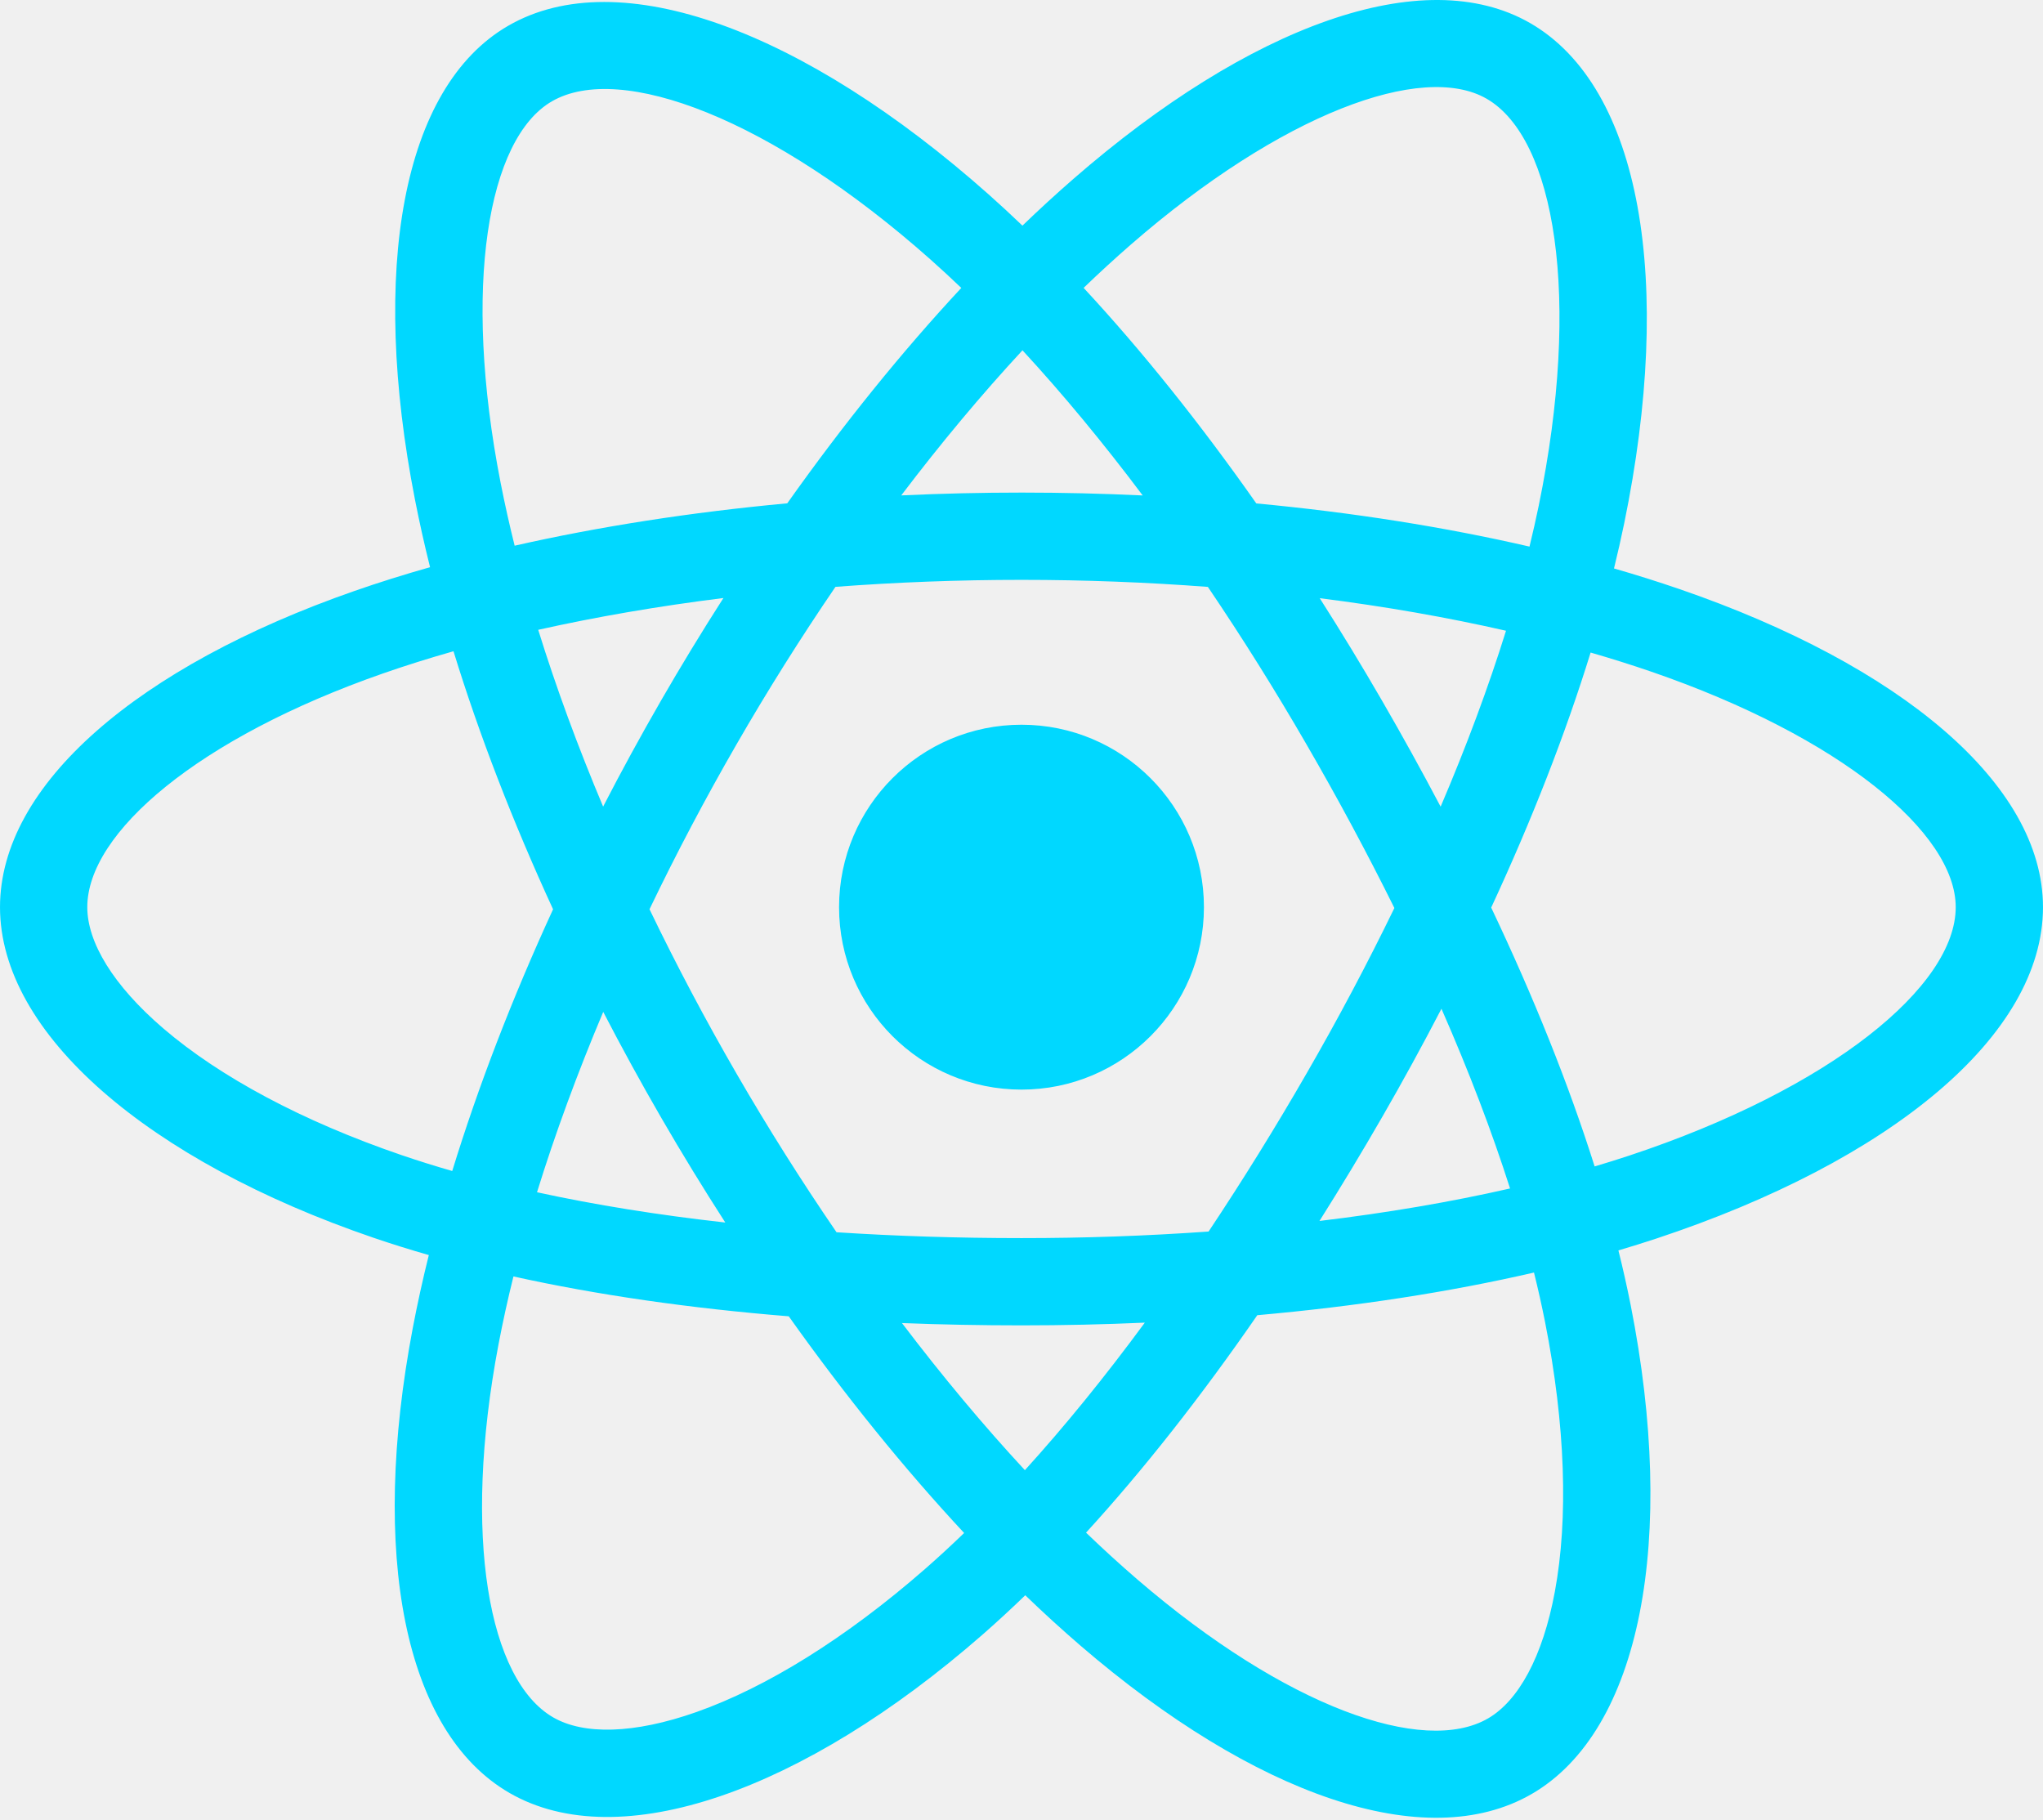
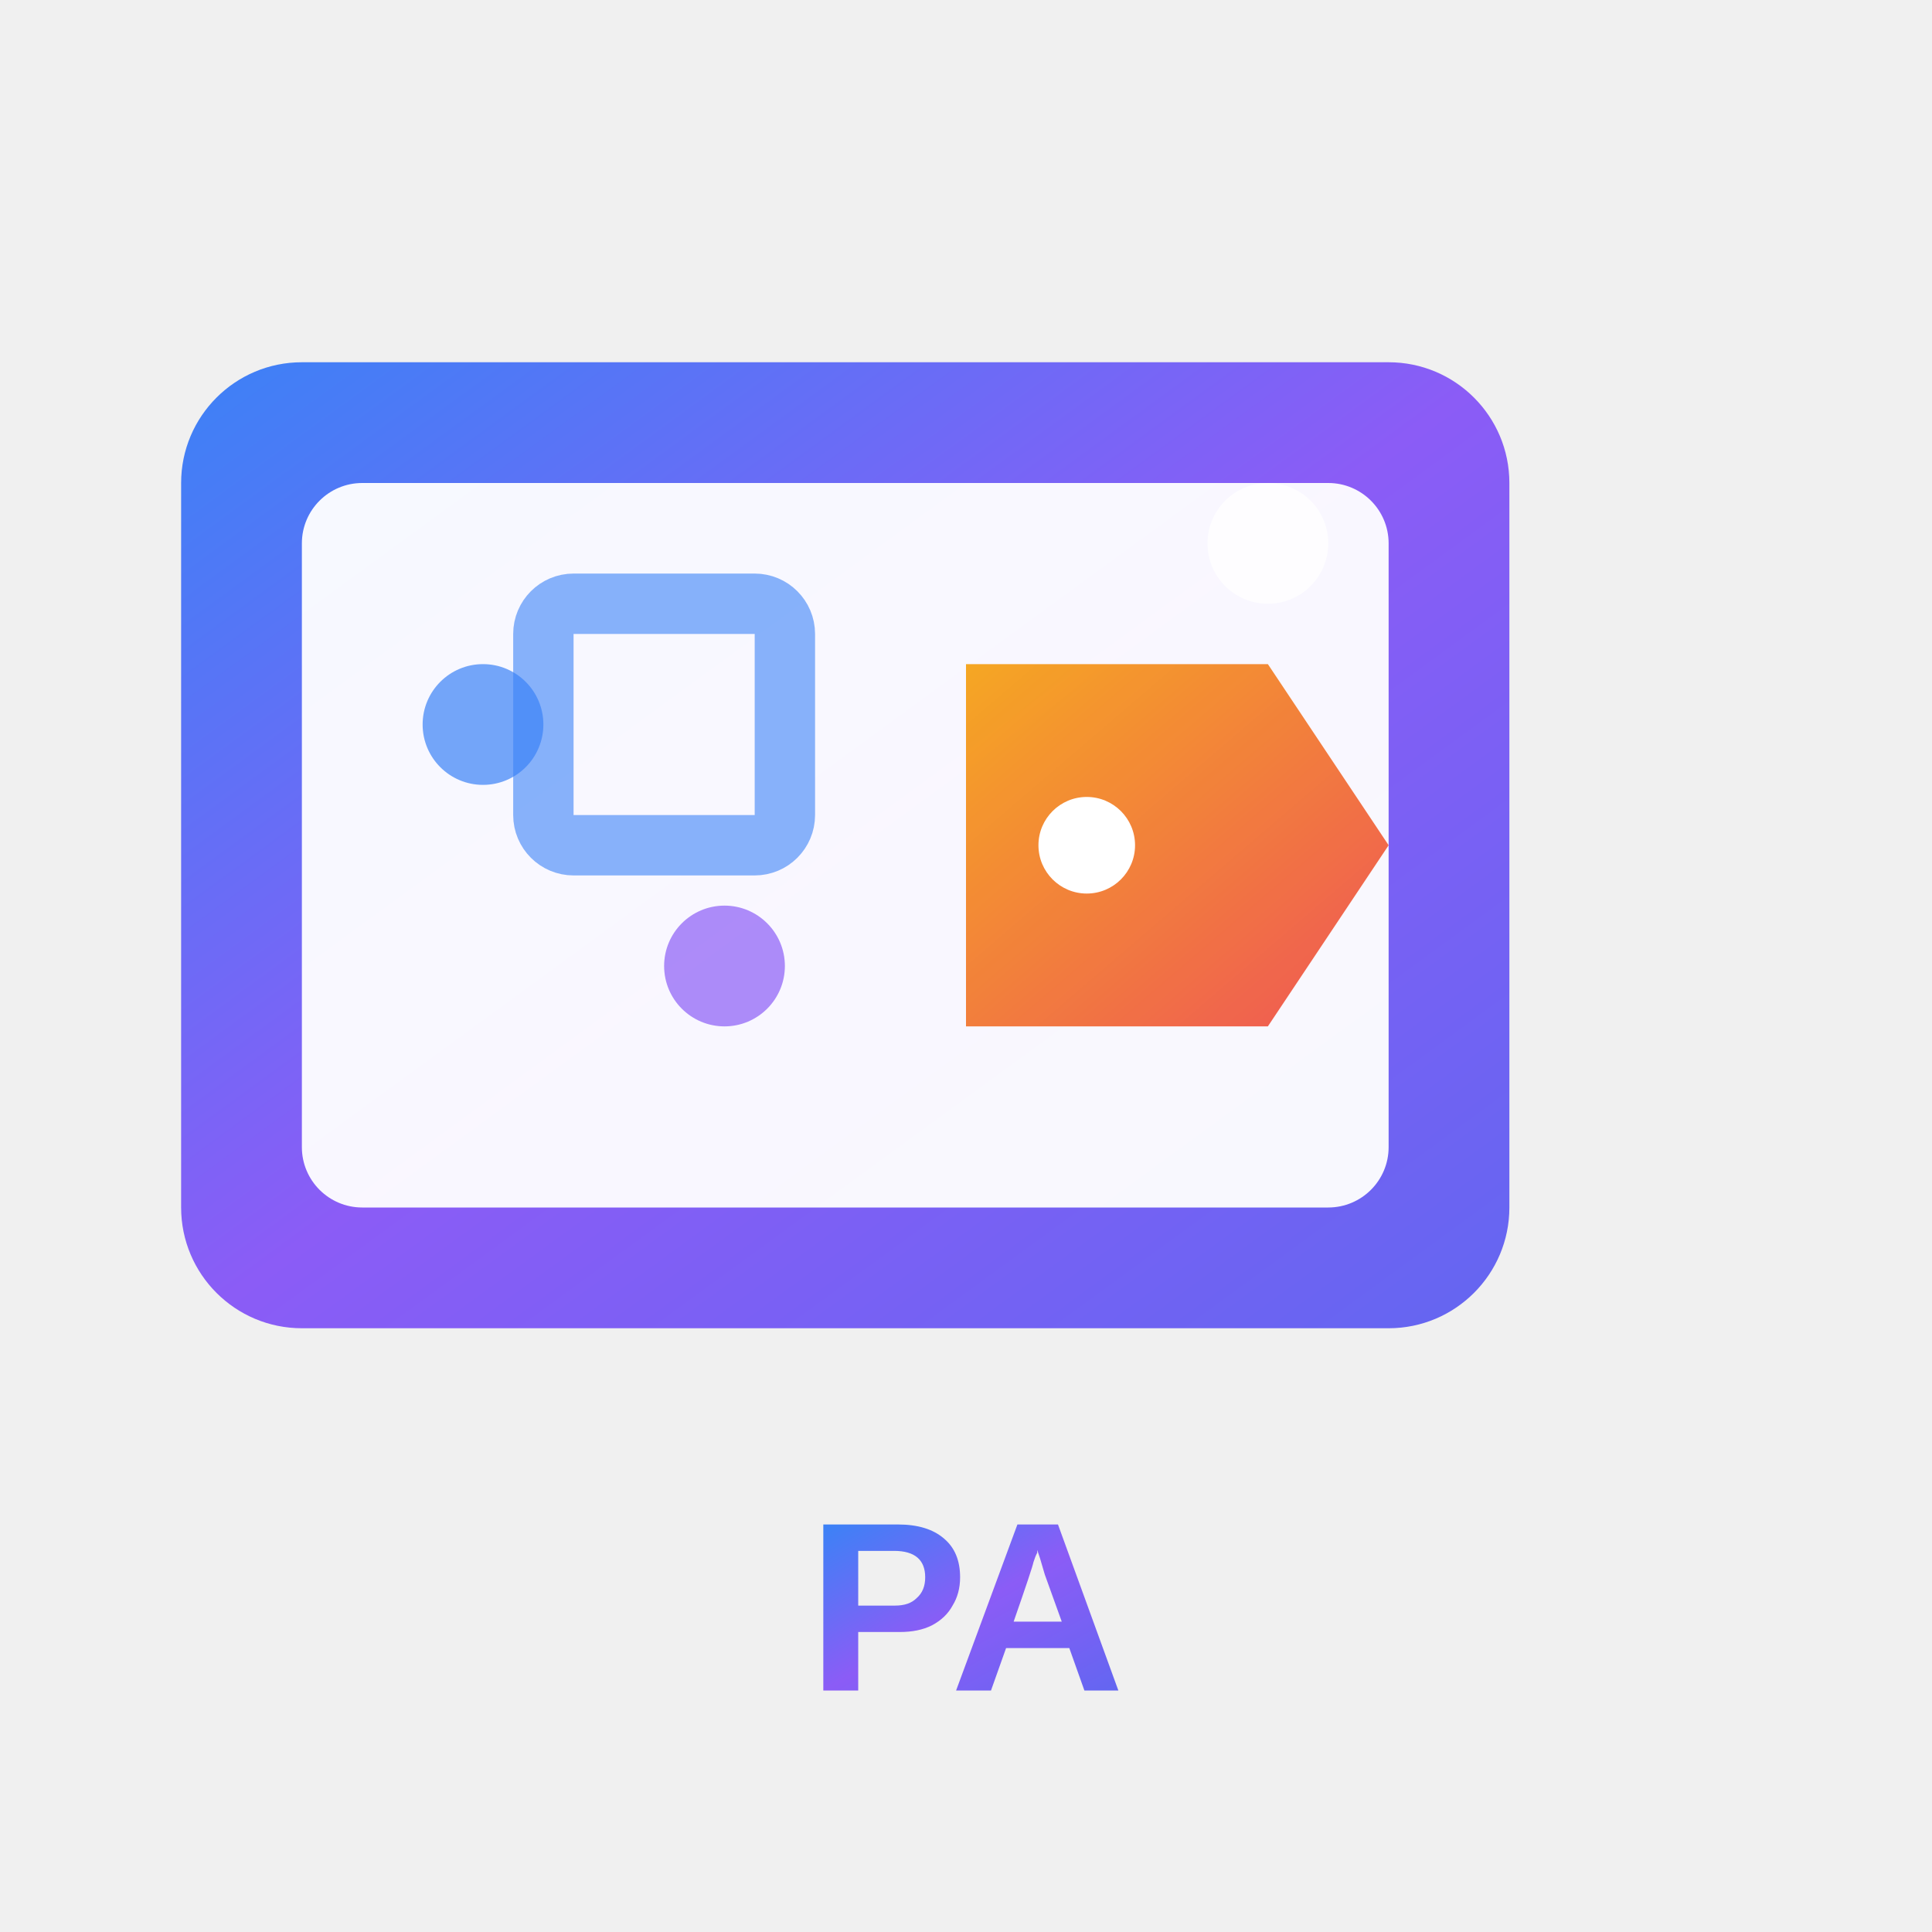
- <svg xmlns="http://www.w3.org/2000/svg" aria-hidden="true" role="img" class="iconify iconify--logos" width="35.93" height="32" preserveAspectRatio="xMidYMid meet" viewBox="0 0 256 228">
-   <path fill="#00D8FF" d="M210.483 73.824a171.49 171.49 0 0 0-8.24-2.597c.465-1.9.893-3.777 1.273-5.621c6.238-30.281 2.16-54.676-11.769-62.708c-13.355-7.7-35.196.329-57.254 19.526a171.23 171.23 0 0 0-6.375 5.848a155.866 155.866 0 0 0-4.241-3.917C100.759 3.829 77.587-4.822 63.673 3.233C50.33 10.957 46.379 33.89 51.995 62.588a170.974 170.974 0 0 0 1.892 8.48c-3.28.932-6.445 1.924-9.474 2.98C17.309 83.498 0 98.307 0 113.668c0 15.865 18.582 31.778 46.812 41.427a145.52 145.52 0 0 0 6.921 2.165a167.467 167.467 0 0 0-2.01 9.138c-5.354 28.2-1.173 50.591 12.134 58.266c13.744 7.926 36.812-.22 59.273-19.855a145.567 145.567 0 0 0 5.342-4.923a168.064 168.064 0 0 0 6.92 6.314c21.758 18.722 43.246 26.282 56.54 18.586c13.731-7.949 18.194-32.003 12.4-61.268a145.016 145.016 0 0 0-1.535-6.842c1.62-.48 3.21-.974 4.76-1.488c29.348-9.723 48.443-25.443 48.443-41.52c0-15.417-17.868-30.326-45.517-39.844Zm-6.365 70.984c-1.4.463-2.836.91-4.3 1.345c-3.24-10.257-7.612-21.163-12.963-32.432c5.106-11 9.31-21.767 12.459-31.957c2.619.758 5.16 1.557 7.61 2.4c23.69 8.156 38.14 20.213 38.14 29.504c0 9.896-15.606 22.743-40.946 31.14Zm-10.514 20.834c2.562 12.94 2.927 24.64 1.23 33.787c-1.524 8.219-4.59 13.698-8.382 15.893c-8.067 4.67-25.32-1.4-43.927-17.412a156.726 156.726 0 0 1-6.437-5.87c7.214-7.889 14.423-17.06 21.459-27.246c12.376-1.098 24.068-2.894 34.671-5.345a134.17 134.17 0 0 1 1.386 6.193ZM87.276 214.515c-7.882 2.783-14.16 2.863-17.955.675c-8.075-4.657-11.432-22.636-6.853-46.752a156.923 156.923 0 0 1 1.869-8.499c10.486 2.32 22.093 3.988 34.498 4.994c7.084 9.967 14.501 19.128 21.976 27.15a134.668 134.668 0 0 1-4.877 4.492c-9.933 8.682-19.886 14.842-28.658 17.94ZM50.35 144.747c-12.483-4.267-22.792-9.812-29.858-15.863c-6.35-5.437-9.555-10.836-9.555-15.216c0-9.322 13.897-21.212 37.076-29.293c2.813-.98 5.757-1.905 8.812-2.773c3.204 10.42 7.406 21.315 12.477 32.332c-5.137 11.18-9.399 22.249-12.634 32.792a134.718 134.718 0 0 1-6.318-1.979Zm12.378-84.26c-4.811-24.587-1.616-43.134 6.425-47.789c8.564-4.958 27.502 2.111 47.463 19.835a144.318 144.318 0 0 1 3.841 3.545c-7.438 7.987-14.787 17.08-21.808 26.988c-12.04 1.116-23.565 2.908-34.161 5.309a160.342 160.342 0 0 1-1.76-7.887Zm110.427 27.268a347.8 347.8 0 0 0-7.785-12.803c8.168 1.033 15.994 2.404 23.343 4.08c-2.206 7.072-4.956 14.465-8.193 22.045a381.151 381.151 0 0 0-7.365-13.322Zm-45.032-43.861c5.044 5.465 10.096 11.566 15.065 18.186a322.04 322.04 0 0 0-30.257-.006c4.974-6.559 10.069-12.652 15.192-18.18ZM82.802 87.83a323.167 323.167 0 0 0-7.227 13.238c-3.184-7.553-5.909-14.98-8.134-22.152c7.304-1.634 15.093-2.97 23.209-3.984a321.524 321.524 0 0 0-7.848 12.897Zm8.081 65.352c-8.385-.936-16.291-2.203-23.593-3.793c2.26-7.3 5.045-14.885 8.298-22.6a321.187 321.187 0 0 0 7.257 13.246c2.594 4.48 5.28 8.868 8.038 13.147Zm37.542 31.03c-5.184-5.592-10.354-11.779-15.403-18.433c4.902.192 9.899.29 14.978.29c5.218 0 10.376-.117 15.453-.343c-4.985 6.774-10.018 12.97-15.028 18.486Zm52.198-57.817c3.422 7.8 6.306 15.345 8.596 22.52c-7.422 1.694-15.436 3.058-23.88 4.071a382.417 382.417 0 0 0 7.859-13.026a347.403 347.403 0 0 0 7.425-13.565Zm-16.898 8.101a358.557 358.557 0 0 1-12.281 19.815a329.4 329.4 0 0 1-23.444.823c-7.967 0-15.716-.248-23.178-.732a310.202 310.202 0 0 1-12.513-19.846h.001a307.41 307.41 0 0 1-10.923-20.627a310.278 310.278 0 0 1 10.89-20.637l-.001.001a307.318 307.318 0 0 1 12.413-19.761c7.613-.576 15.42-.876 23.31-.876H128c7.926 0 15.743.303 23.354.883a329.357 329.357 0 0 1 12.335 19.695a358.489 358.489 0 0 1 11.036 20.54a329.472 329.472 0 0 1-11 20.722Zm22.56-122.124c8.572 4.944 11.906 24.881 6.52 51.026c-.344 1.668-.73 3.367-1.15 5.09c-10.622-2.452-22.155-4.275-34.23-5.408c-7.034-10.017-14.323-19.124-21.64-27.008a160.789 160.789 0 0 1 5.888-5.4c18.9-16.447 36.564-22.941 44.612-18.3ZM128 90.808c12.625 0 22.86 10.235 22.86 22.86s-10.235 22.86-22.86 22.86s-22.86-10.235-22.86-22.86s10.235-22.86 22.86-22.86Z" />
+ <svg xmlns="http://www.w3.org/2000/svg" width="32" height="32" viewBox="0 0 32 32">
+   <defs>
+     <linearGradient id="logoGradient" x1="0%" y1="0%" x2="100%" y2="100%">
+       <stop offset="0%" stop-color="#3B82F6" />
+       <stop offset="50%" stop-color="#8B5CF6" />
+       <stop offset="100%" stop-color="#6366F1" />
+     </linearGradient>
+     <linearGradient id="accentGradient" x1="0%" y1="0%" x2="100%" y2="100%">
+       <stop offset="0%" stop-color="#F59E0B" />
+       <stop offset="100%" stop-color="#EF4444" />
+     </linearGradient>
+   </defs>
+   <rect x="3" y="6" width="22" height="16" rx="2" ry="2" fill="url(#logoGradient)" stroke="none" />
+   <rect x="5" y="8" width="18" height="12" rx="1" ry="1" fill="white" opacity="0.95" />
+   <circle cx="21" cy="9" r="1" fill="white" opacity="0.8" />
+   <path d="M16 11 L21 11 L23 14 L21 17 L16 17 Z" fill="url(#accentGradient)" opacity="0.9" />
+   <circle cx="18" cy="14" r="0.8" fill="white" />
+   <circle cx="8" cy="12" r="1" fill="#3B82F6" opacity="0.7" />
+   <circle cx="12" cy="16" r="1" fill="#8B5CF6" opacity="0.7" />
+   <rect x="9" y="10" width="4" height="4" rx="0.5" ry="0.5" fill="none" stroke="#3B82F6" stroke-width="1" opacity="0.6" />
+   <text x="16" y="28" text-anchor="middle" font-family="Arial, sans-serif" font-size="4" font-weight="bold" fill="url(#logoGradient)">PA</text>
</svg>
